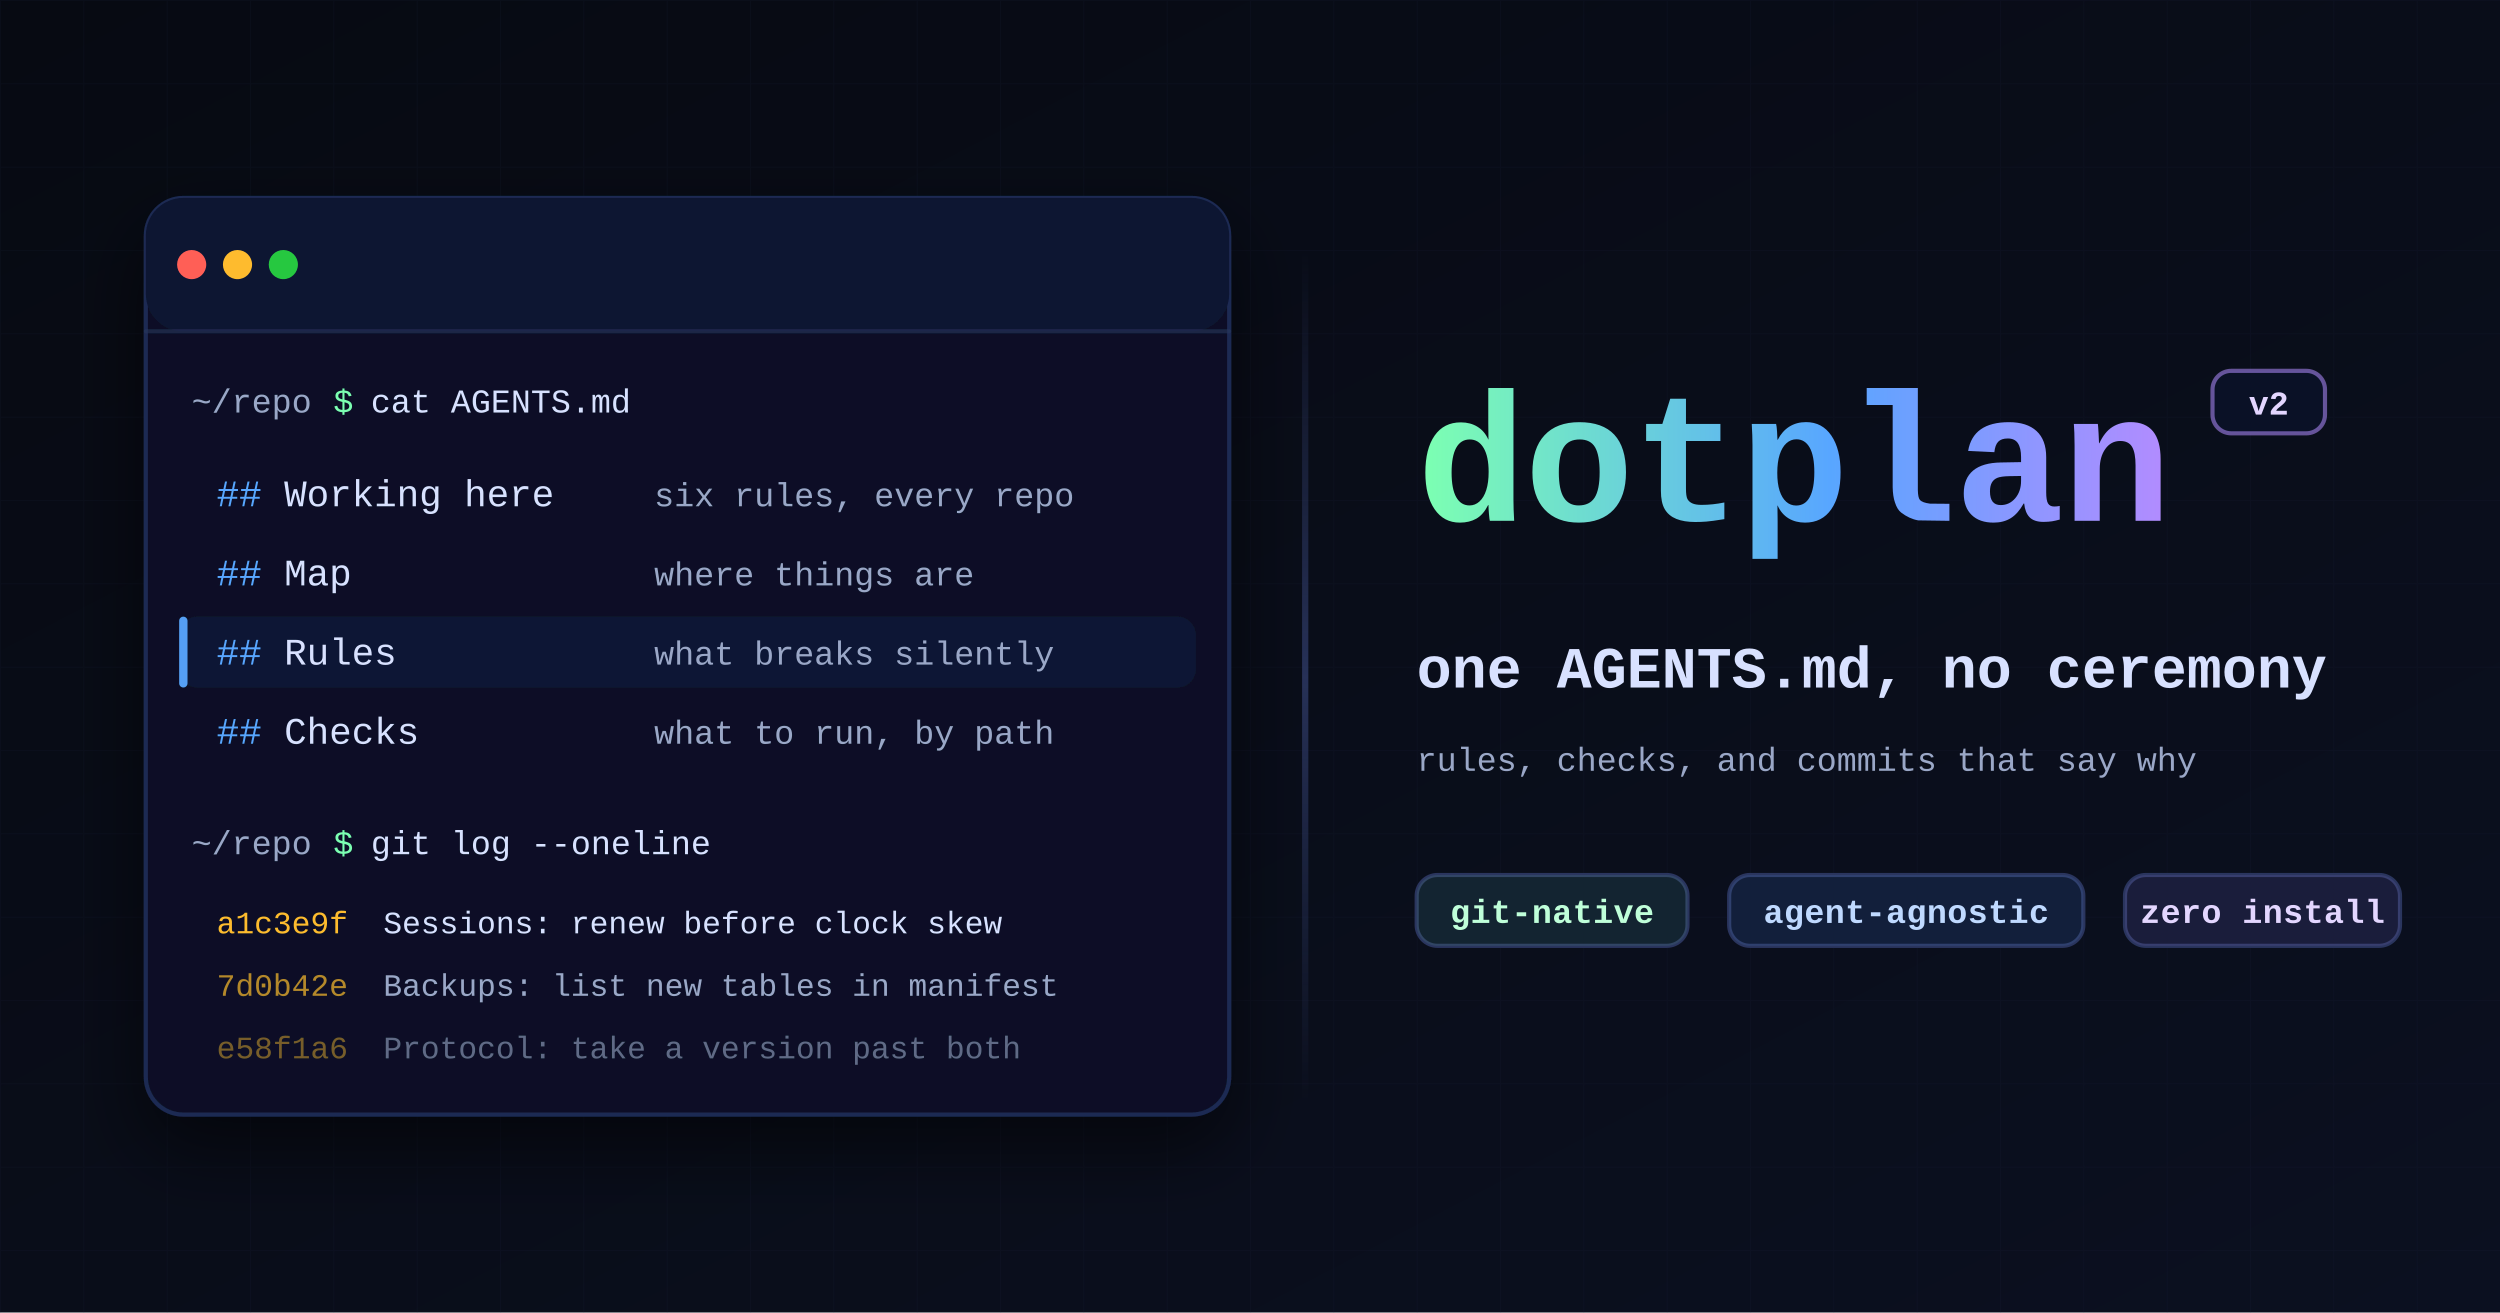
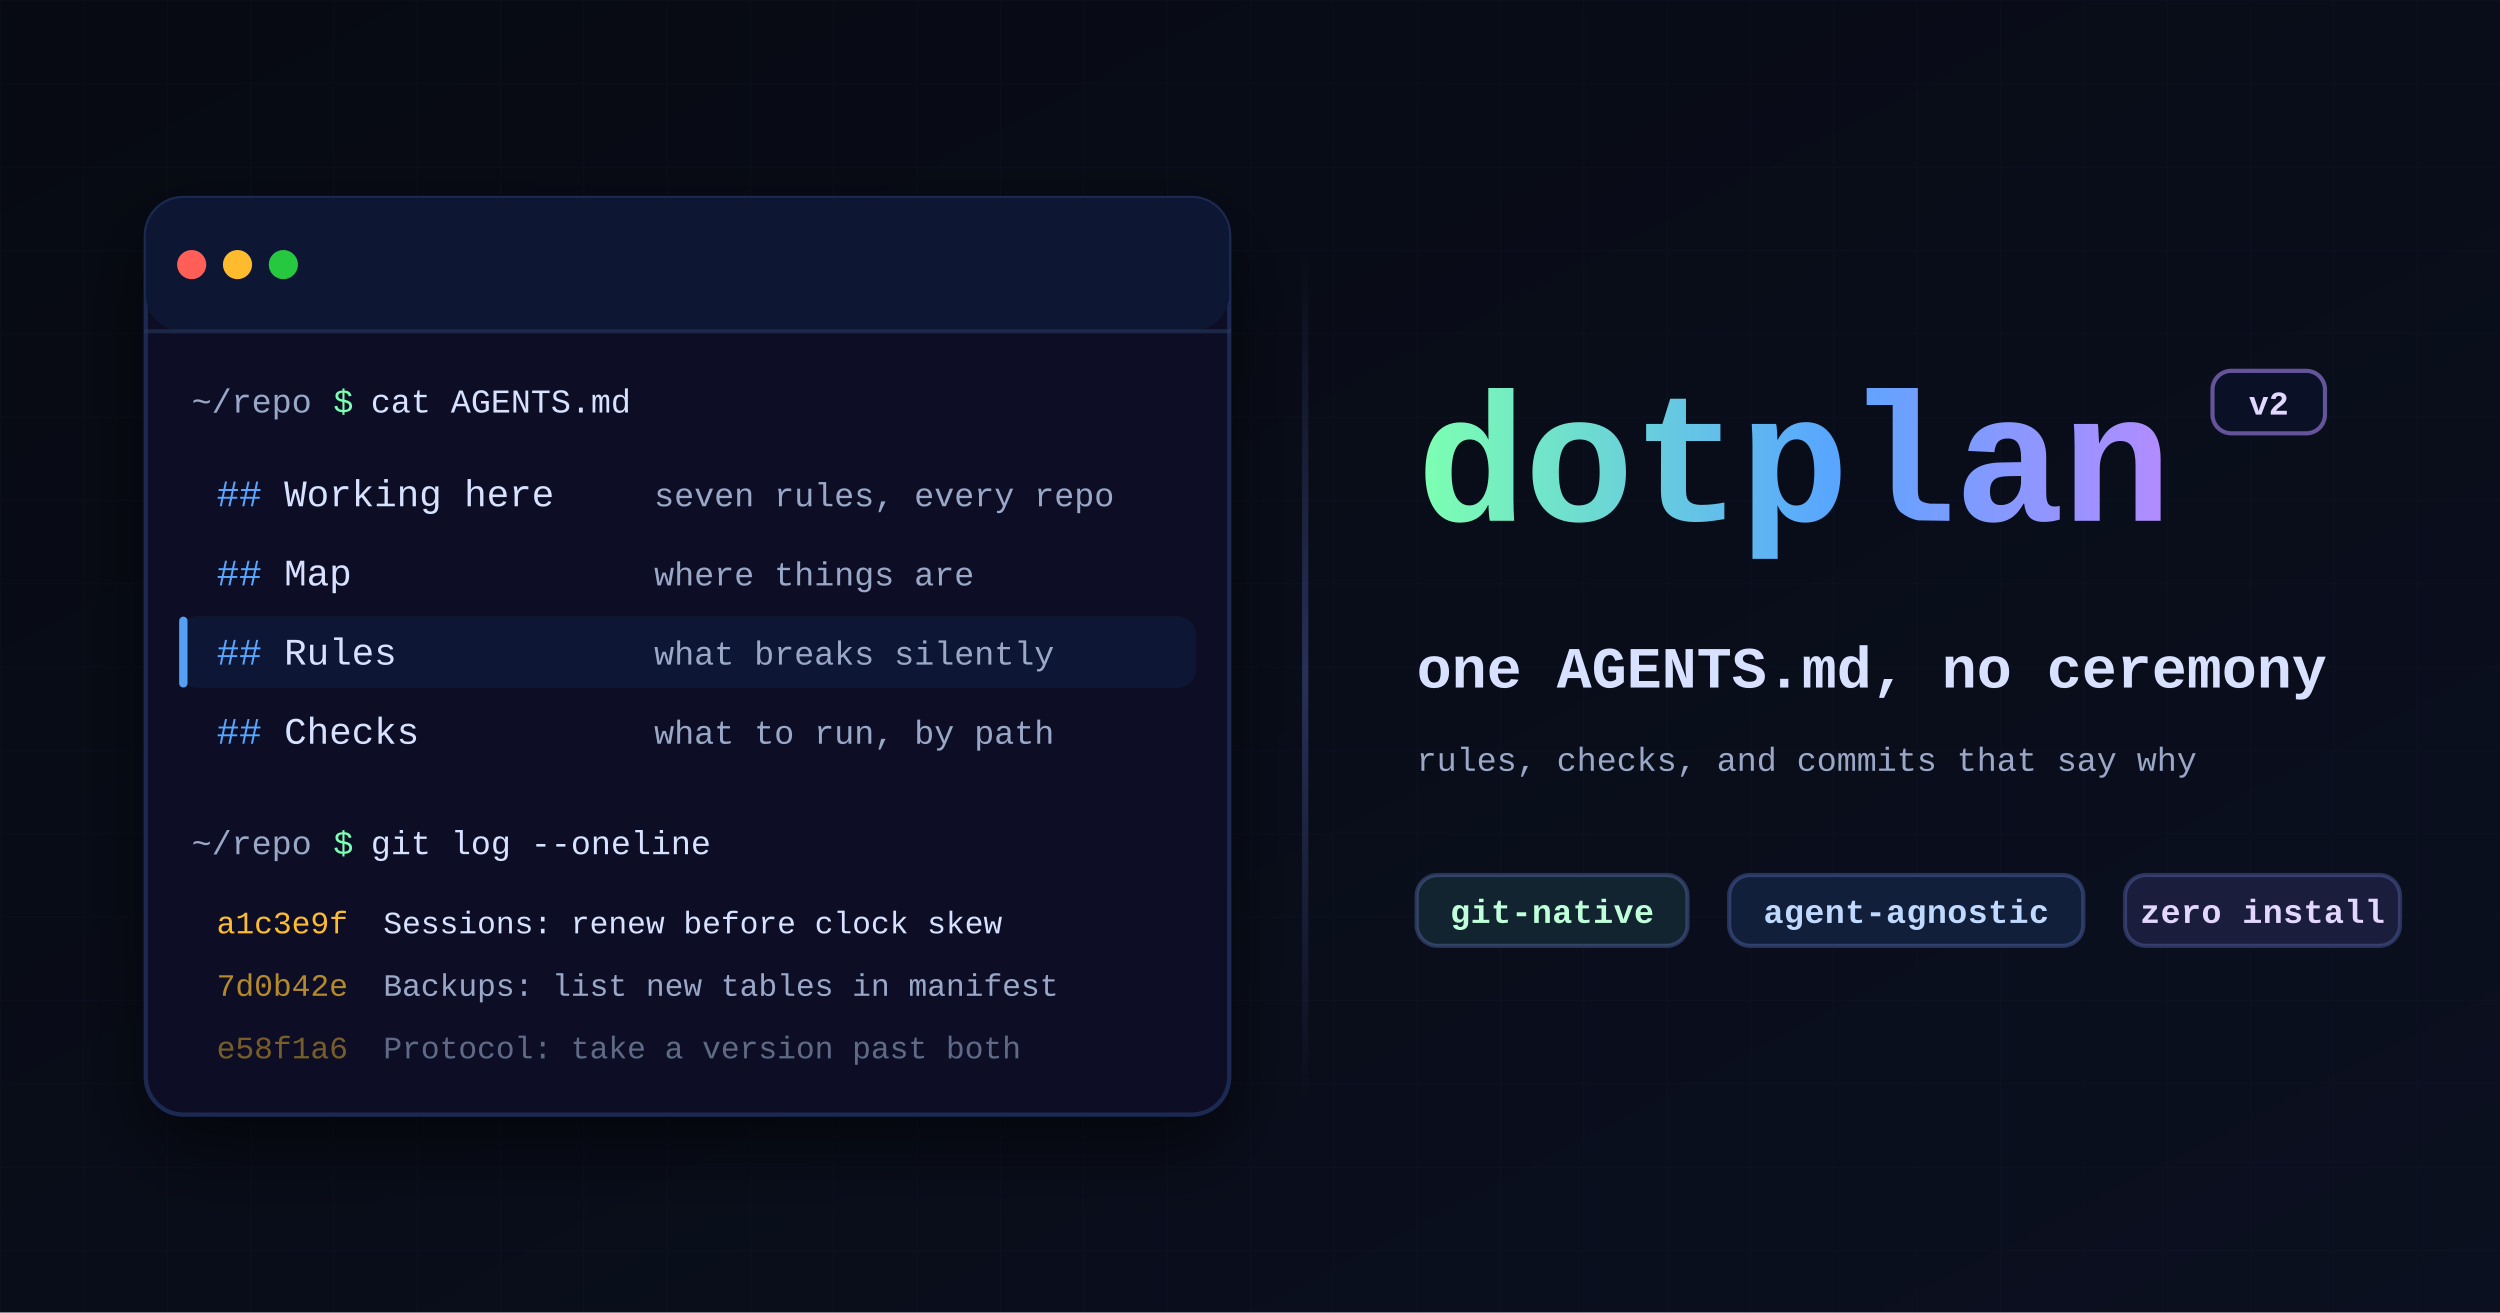
<svg xmlns="http://www.w3.org/2000/svg" width="1200" height="630" viewBox="0 0 1200 630" role="img" aria-label="dotplan banner">
  <defs>
    <linearGradient id="bg" x1="0" y1="0" x2="1" y2="1">
      <stop offset="0" stop-color="#070A12" />
      <stop offset="1" stop-color="#0B1020" />
    </linearGradient>
    <pattern id="grid" width="40" height="40" patternUnits="userSpaceOnUse">
      <path d="M40 0H0V40" fill="none" stroke="#1B2442" stroke-opacity="0.30" stroke-width="1" />
    </pattern>
    <filter id="cardShadow" x="-20%" y="-20%" width="140%" height="140%">
      <feDropShadow dx="0" dy="16" stdDeviation="18" flood-color="#000000" flood-opacity="0.55" />
    </filter>
    <linearGradient id="accent" x1="0" y1="0" x2="1" y2="0">
      <stop offset="0" stop-color="#7CFFB2" />
      <stop offset="0.55" stop-color="#58A6FF" />
      <stop offset="1" stop-color="#B18CFF" />
    </linearGradient>
    <linearGradient id="divider" x1="0" y1="0" x2="0" y2="1">
      <stop offset="0" stop-color="#2A355E" stop-opacity="0.0" />
      <stop offset="0.5" stop-color="#2A355E" stop-opacity="0.9" />
      <stop offset="1" stop-color="#2A355E" stop-opacity="0.0" />
    </linearGradient>
  </defs>
  <rect width="1200" height="630" fill="url(#bg)" />
  <rect width="1200" height="630" fill="url(#grid)" opacity="0.45" />
  <g filter="url(#cardShadow)" font-family="ui-monospace, SFMono-Regular, Menlo, Monaco, Consolas, 'Liberation Mono', 'DejaVu Sans Mono', 'Courier New', monospace">
    <rect x="70" y="95" width="520" height="440" rx="18" fill="#0A1126" stroke="#1D2A52" stroke-width="2" />
    <rect x="70" y="95" width="520" height="64" rx="18" fill="#0C1633" />
    <path d="M70 159 H590" stroke="#2A355E" stroke-width="2" stroke-linecap="round" opacity="0.55" />
    <g transform="translate(92 127)">
      <circle r="7" cx="0" cy="0" fill="#FF5F57" />
      <circle r="7" cx="22" cy="0" fill="#FEBB2E" />
      <circle r="7" cx="44" cy="0" fill="#28C840" />
    </g>
    <text x="92" y="198" font-size="16" fill="#9AA7C7">~/repo</text>
    <text x="160" y="198" font-size="16" fill="#7CFFB2">$</text>
    <text x="178" y="198" font-size="16" fill="#D8E1FF"> cat AGENTS.md</text>
    <rect x="86" y="296" width="488" height="34" rx="9" fill="#0F1B3D" opacity="0.62" />
    <rect x="86" y="296" width="4" height="34" rx="2" fill="#58A6FF" opacity="0.95" />
    <text x="104" y="243" font-size="18" fill="#D8E1FF">
      <tspan fill="#58A6FF">##</tspan> Working here</text>
-     <text x="314" y="243" font-size="16" fill="#9AA7C7">six rules, every repo</text>
+     <text x="314" y="243" font-size="16" fill="#9AA7C7">seven rules, every repo</text>
    <text x="104" y="281" font-size="18" fill="#D8E1FF">
      <tspan fill="#58A6FF">##</tspan> Map</text>
    <text x="314" y="281" font-size="16" fill="#9AA7C7">where things are</text>
    <text x="104" y="319" font-size="18" fill="#D8E1FF">
      <tspan fill="#58A6FF">##</tspan> Rules</text>
    <text x="314" y="319" font-size="16" fill="#9AA7C7">what breaks silently</text>
    <text x="104" y="357" font-size="18" fill="#D8E1FF">
      <tspan fill="#58A6FF">##</tspan> Checks</text>
    <text x="314" y="357" font-size="16" fill="#9AA7C7">what to run, by path</text>
    <text x="92" y="410" font-size="16" fill="#9AA7C7">~/repo</text>
    <text x="160" y="410" font-size="16" fill="#7CFFB2">$</text>
    <text x="178" y="410" font-size="16" fill="#D8E1FF"> git log --oneline</text>
    <text x="104" y="448" font-size="15" fill="#FEBB2E">a1c3e9f</text>
    <text x="184" y="448" font-size="15" fill="#D8E1FF">Sessions: renew before clock skew</text>
    <text x="104" y="478" font-size="15" fill="#FEBB2E" opacity="0.7">7d0b42e</text>
    <text x="184" y="478" font-size="15" fill="#9AA7C7">Backups: list new tables in manifest</text>
    <text x="104" y="508" font-size="15" fill="#FEBB2E" opacity="0.45">e58f1a6</text>
    <text x="184" y="508" font-size="15" fill="#9AA7C7" opacity="0.6">Protocol: take a version past both</text>
  </g>
  <rect x="625" y="120" width="3" height="410" fill="url(#divider)" />
  <g font-family="ui-monospace, SFMono-Regular, Menlo, Monaco, Consolas, 'Liberation Mono', 'DejaVu Sans Mono', 'Courier New', monospace">
    <text x="680" y="250" font-size="88" font-weight="800" letter-spacing="-1.2" fill="url(#accent)">dotplan</text>
    <g transform="translate(1062 178)">
      <rect x="0" y="0" width="54" height="30" rx="9" fill="#0A1126" stroke="#B18CFF" stroke-opacity="0.55" stroke-width="2" />
      <text x="27" y="21" text-anchor="middle" font-size="16" font-weight="700" fill="#E3D6FF">v2</text>
    </g>
    <text x="680" y="330" font-size="28" font-weight="650" fill="#D8E1FF">one AGENTS.md, no ceremony</text>
    <text x="680" y="370" font-size="16" fill="#9AA7C7">rules, checks, and commits that say why</text>
    <g transform="translate(680 420)">
      <g>
        <rect x="0" y="0" width="130" height="34" rx="10" fill="#0A1126" stroke="#2A355E" stroke-width="2" />
        <rect x="0" y="0" width="130" height="34" rx="10" fill="#7CFFB2" opacity="0.08" />
        <text x="65" y="23" text-anchor="middle" font-size="16" font-weight="600" letter-spacing="0.2" fill="#BFFFD9">git-native</text>
      </g>
      <g transform="translate(150 0)">
        <rect x="0" y="0" width="170" height="34" rx="10" fill="#0A1126" stroke="#2A355E" stroke-width="2" />
        <rect x="0" y="0" width="170" height="34" rx="10" fill="#58A6FF" opacity="0.10" />
        <text x="85" y="23" text-anchor="middle" font-size="16" font-weight="600" letter-spacing="0.2" fill="#BFD9FF">agent-agnostic</text>
      </g>
      <g transform="translate(340 0)">
        <rect x="0" y="0" width="132" height="34" rx="10" fill="#0A1126" stroke="#2A355E" stroke-width="2" />
        <rect x="0" y="0" width="132" height="34" rx="10" fill="#B18CFF" opacity="0.10" />
        <text x="66" y="23" text-anchor="middle" font-size="16" font-weight="600" letter-spacing="0.2" fill="#E3D6FF">zero install</text>
      </g>
    </g>
  </g>
</svg>
